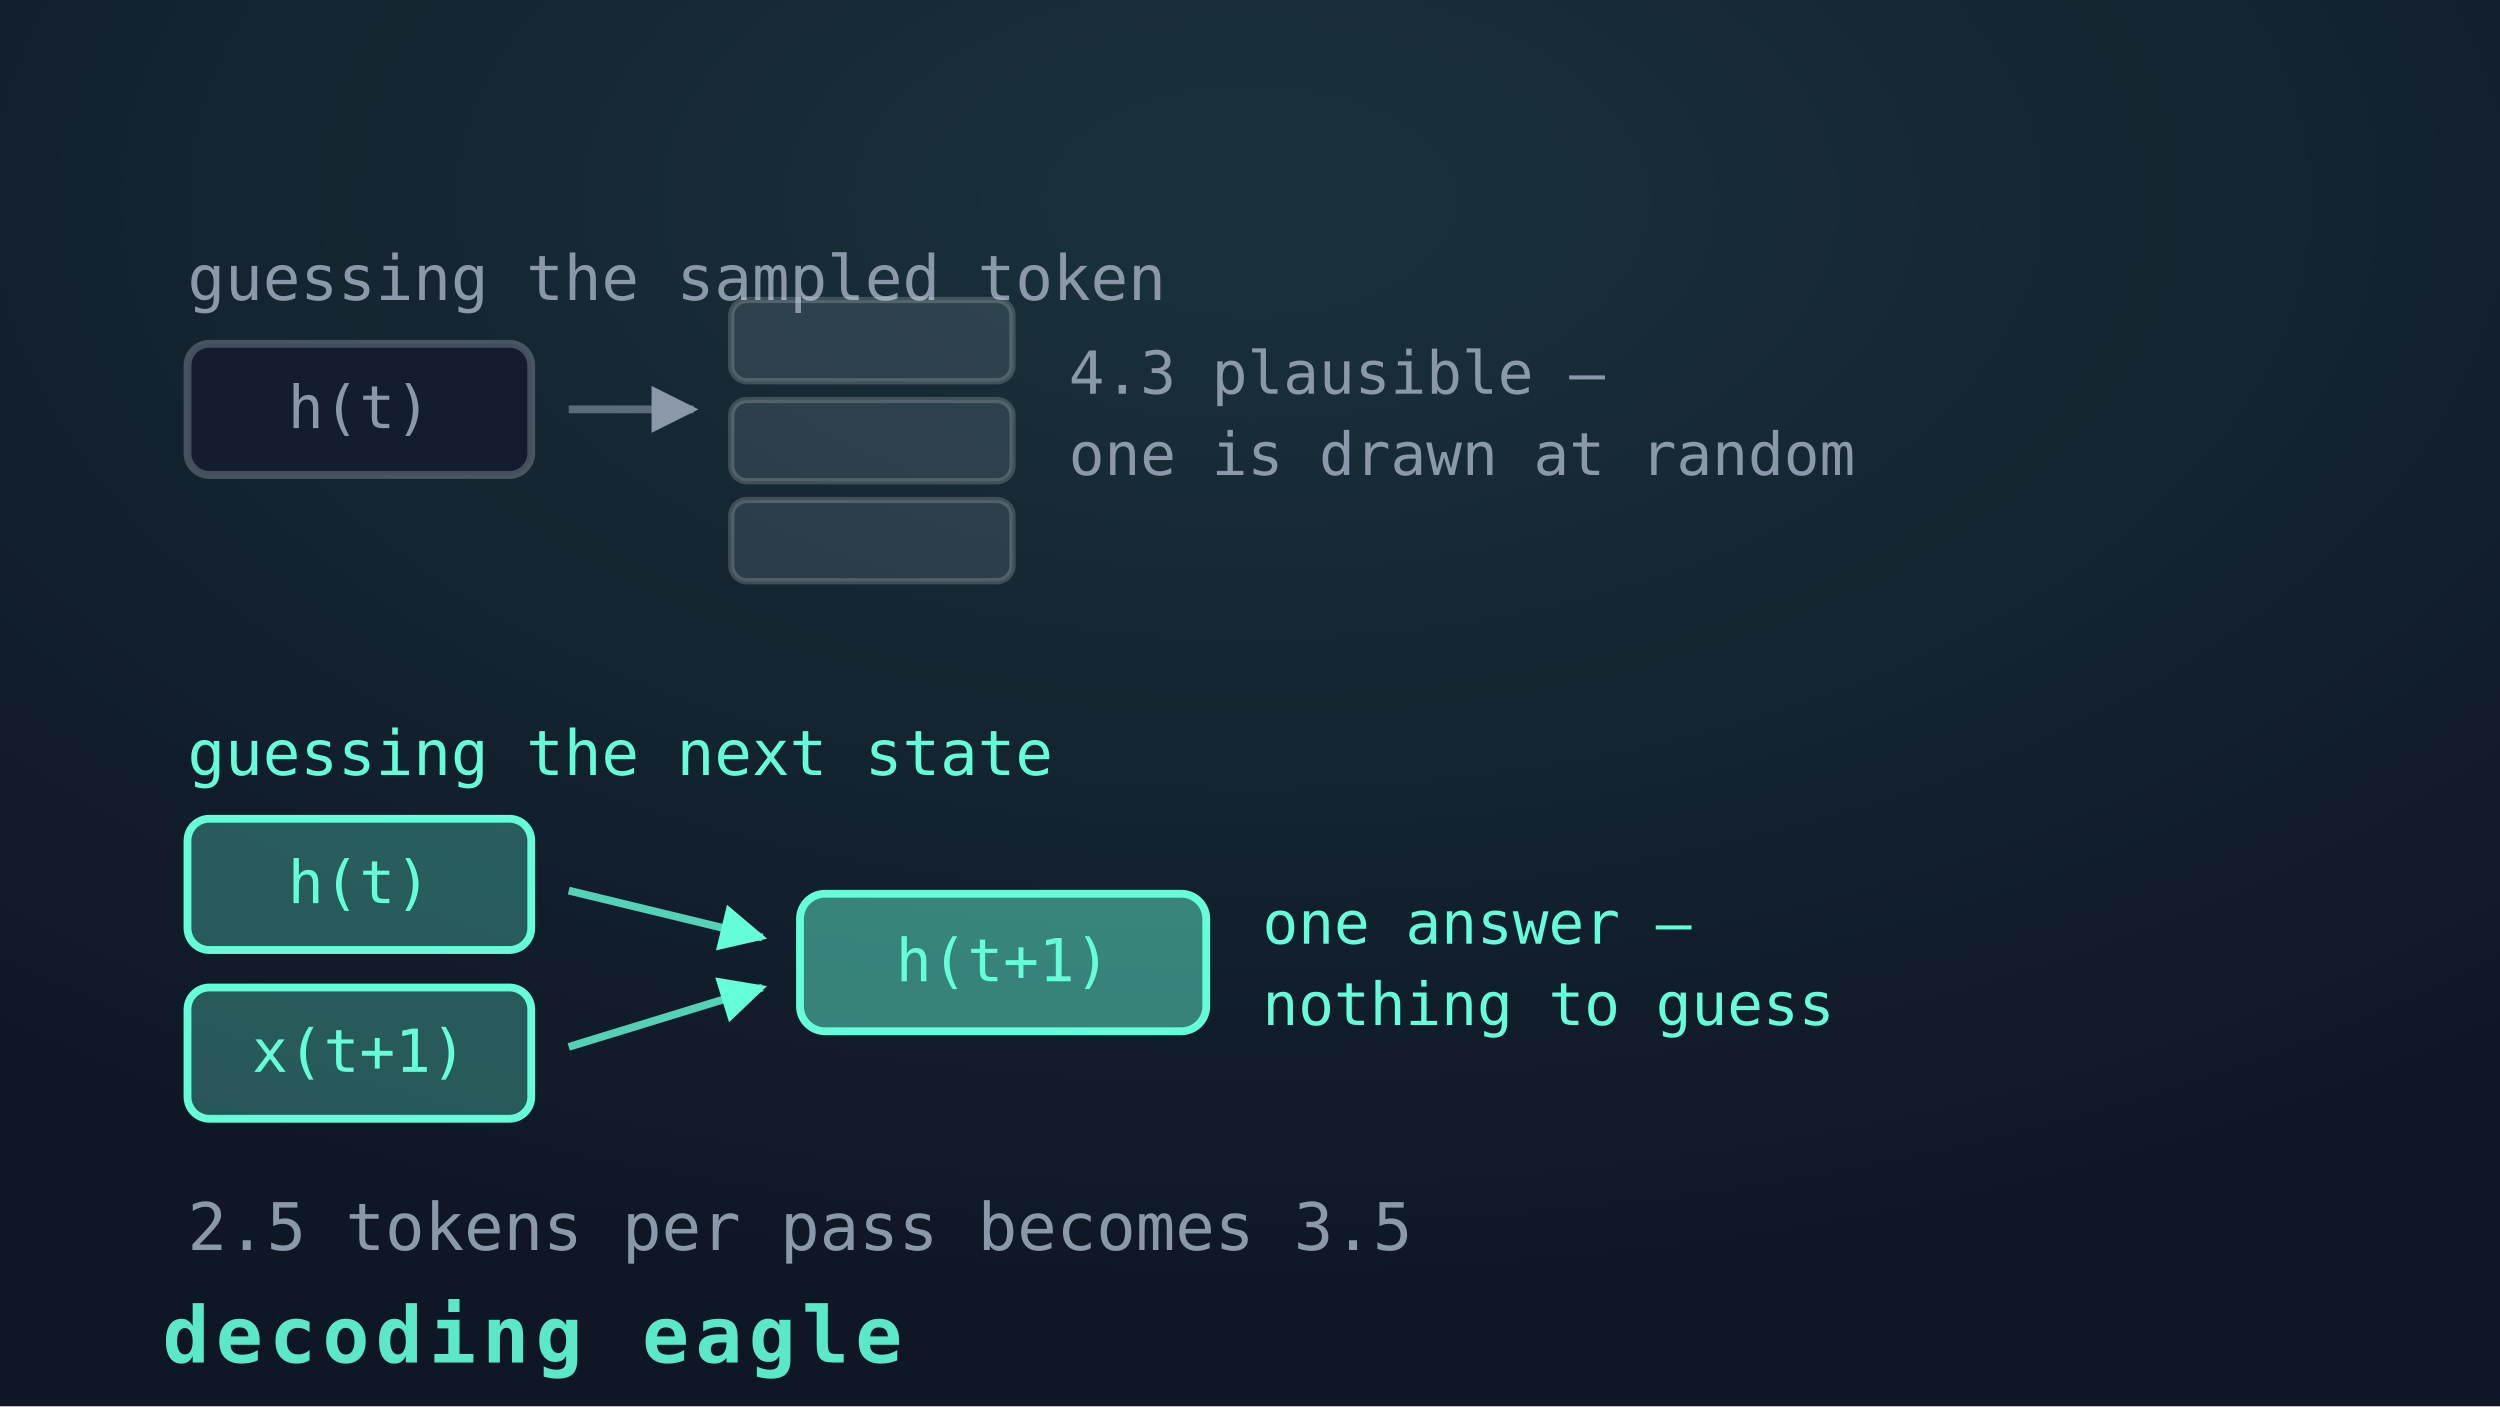
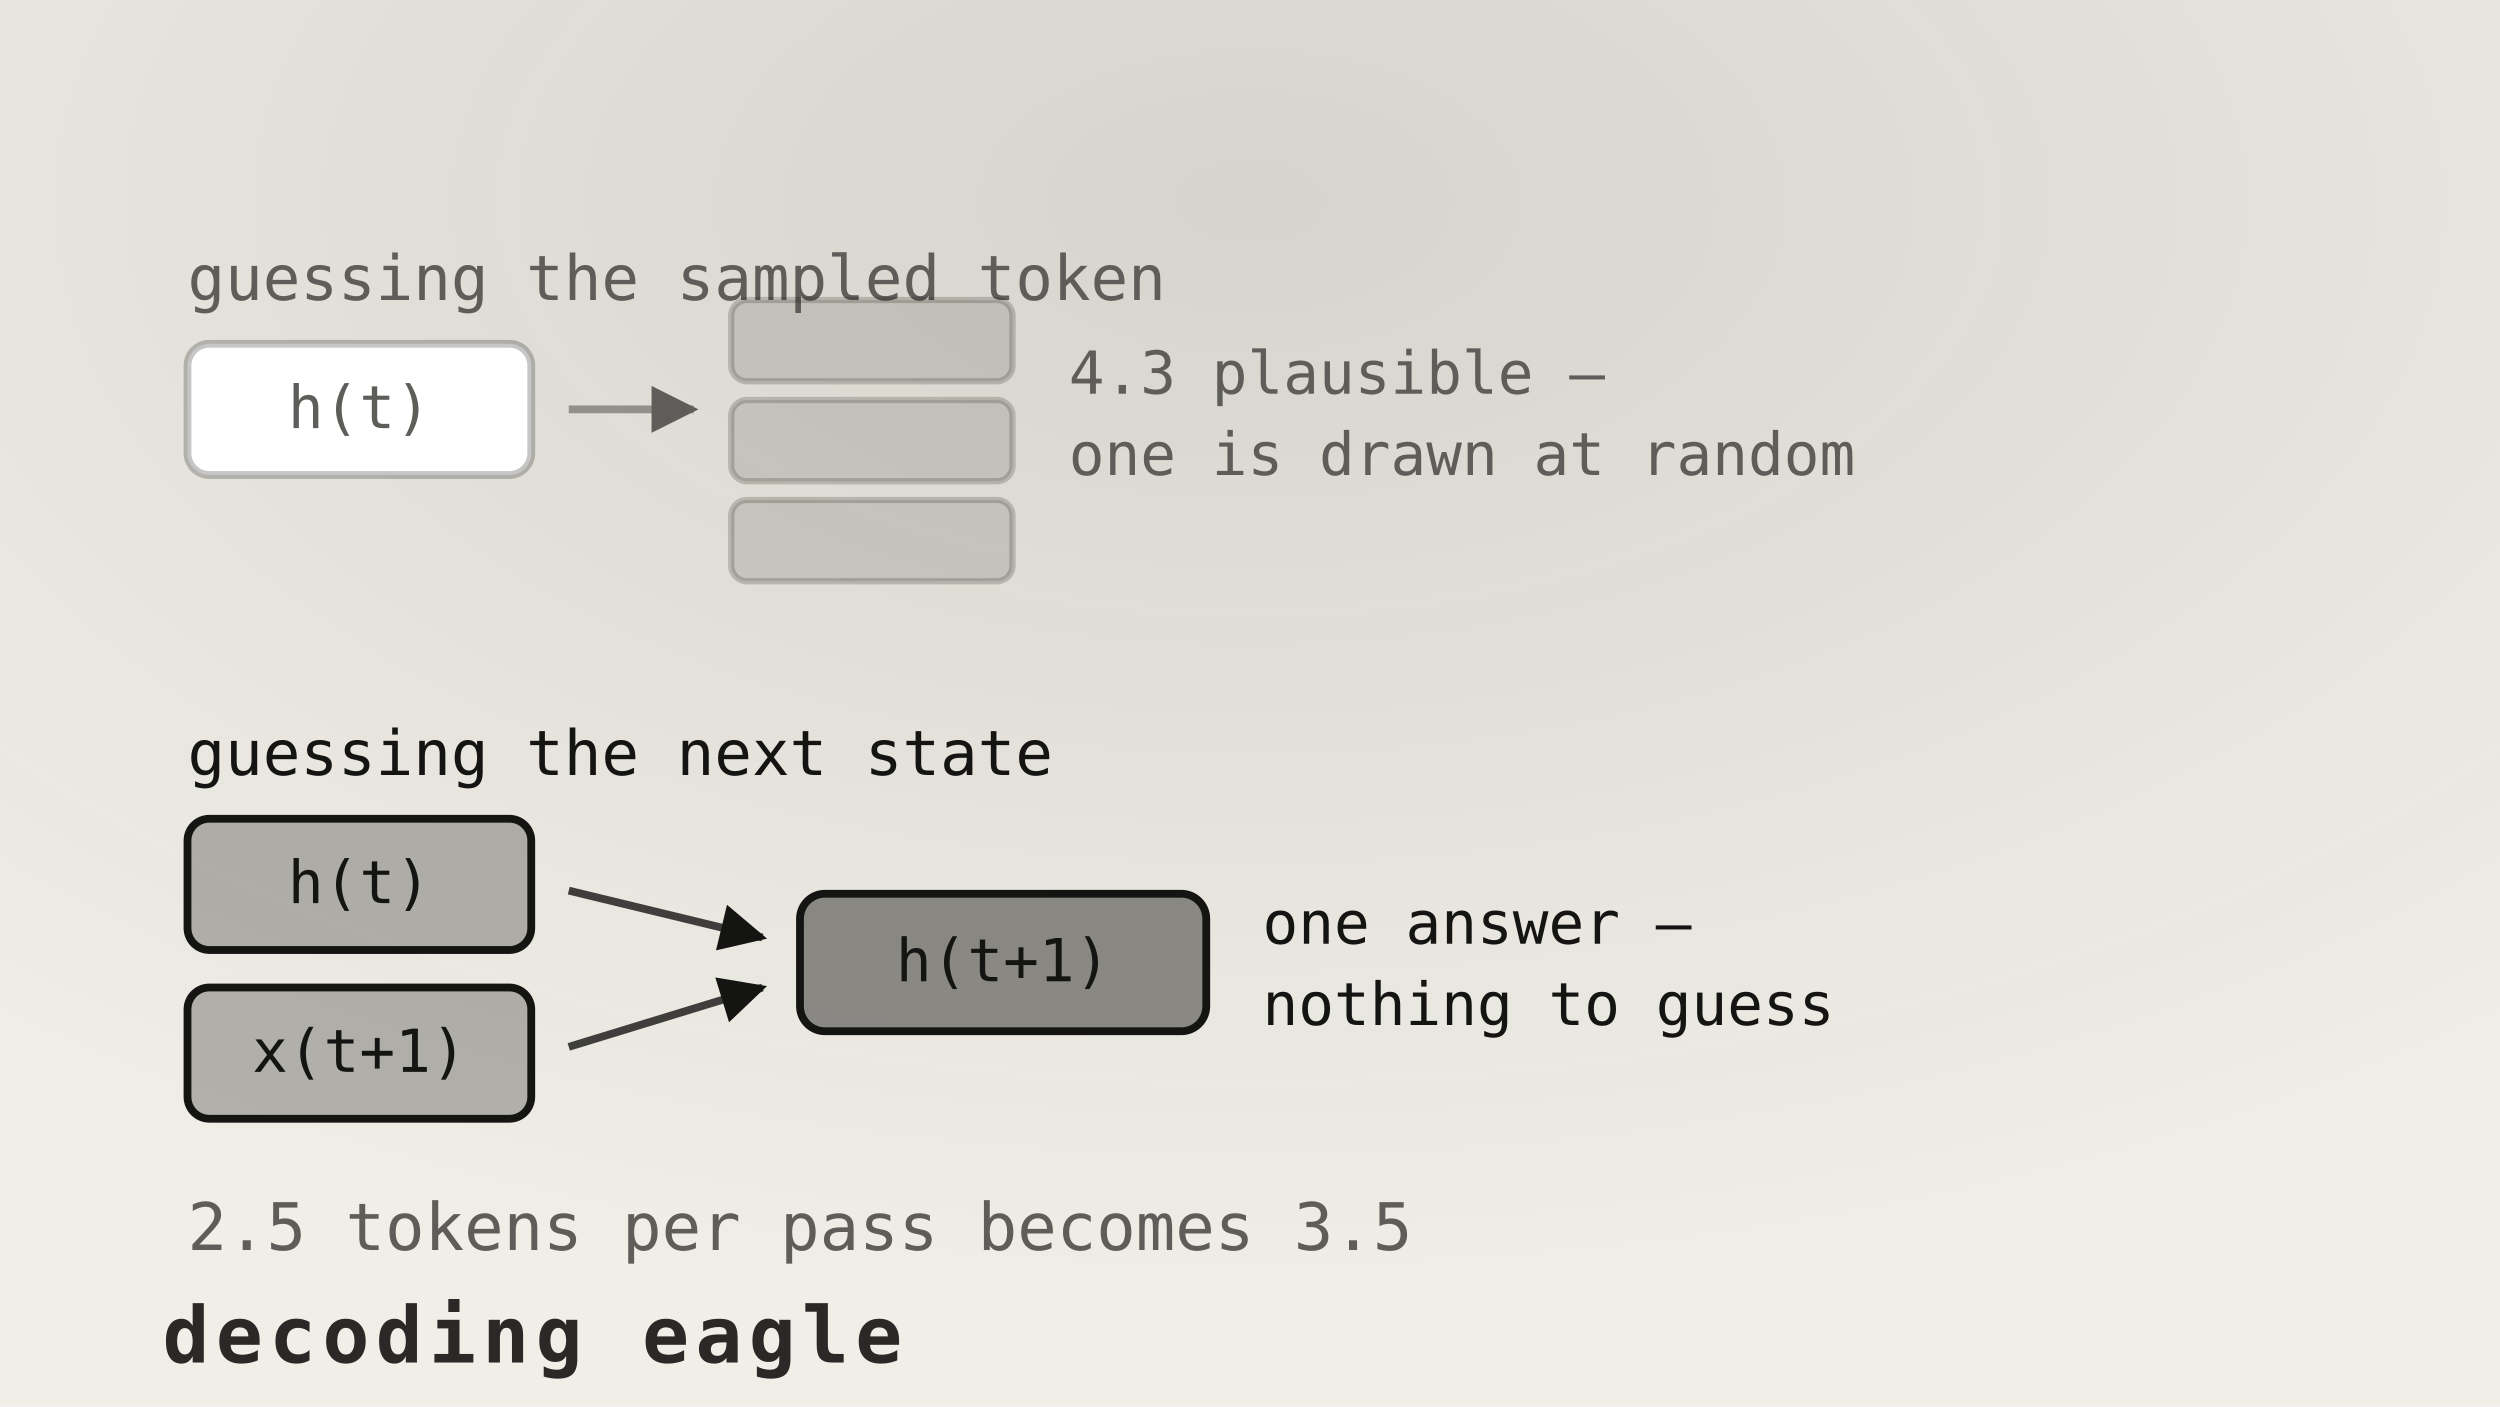
<svg xmlns="http://www.w3.org/2000/svg" viewBox="0 0 800 450" width="800" height="450" role="img" aria-label="EAGLE: a drafter taking the previous hidden state and the sampled token and predicting the next hidden state.">
  <defs>
    <radialGradient id="glow" cx="50%" cy="14%" r="80%">
-       <stop offset="0%" stop-color="#64FFDA" stop-opacity="0.12" />
-       <stop offset="100%" stop-color="#64FFDA" stop-opacity="0" />
+       <stop offset="0%" stop-color="#141413" stop-opacity="0.12" />
+       <stop offset="100%" stop-color="#141413" stop-opacity="0" />
    </radialGradient>
    <marker id="a" viewBox="0 0 10 10" refX="9" refY="5" markerWidth="6" markerHeight="6" orient="auto-start-reverse">
-       <path d="M0 0 L10 5 L0 10 z" fill="#64FFDA" />
+       <path d="M0 0 L10 5 L0 10 z" fill="#141413" />
    </marker>
    <marker id="b" viewBox="0 0 10 10" refX="9" refY="5" markerWidth="6" markerHeight="6" orient="auto-start-reverse">
-       <path d="M0 0 L10 5 L0 10 z" fill="#8B98A9" />
+       <path d="M0 0 L10 5 L0 10 z" fill="#5E5D59" />
    </marker>
  </defs>
-   <rect width="800" height="450" fill="#0F1626" />
+   <rect width="800" height="450" fill="#F0EEE6" />
  <rect width="800" height="450" fill="url(#glow)" />
-   <text x="60" y="96" font-family="ui-monospace, SFMono-Regular, Menlo, Consolas, monospace" font-size="20" fill="#8B98A9">guessing the sampled token</text>
-   <rect x="60" y="110" width="110" height="42" rx="7" fill="#141C30" stroke="rgba(230,237,243,0.24)" stroke-width="2.5" />
-   <text x="115" y="137" font-family="ui-monospace, SFMono-Regular, Menlo, Consolas, monospace" font-size="19" fill="#8B98A9" text-anchor="middle">h(t)</text>
-   <path d="M182 131 H222" stroke="#8B98A9" stroke-opacity="0.6" stroke-width="2.5" marker-end="url(#b)" />
-   <g fill="#8B98A9" fill-opacity="0.2" stroke="rgba(230,237,243,0.2)" stroke-width="2">
+   <text x="60" y="96" font-family="ui-monospace, SFMono-Regular, Menlo, Consolas, monospace" font-size="20" fill="#5E5D59">guessing the sampled token</text>
+   <rect x="60" y="110" width="110" height="42" rx="7" fill="#FFFFFF" stroke="rgba(20,20,19,0.24)" stroke-width="2.5" />
+   <text x="115" y="137" font-family="ui-monospace, SFMono-Regular, Menlo, Consolas, monospace" font-size="19" fill="#5E5D59" text-anchor="middle">h(t)</text>
+   <path d="M182 131 H222" stroke="#5E5D59" stroke-opacity="0.6" stroke-width="2.5" marker-end="url(#b)" />
+   <g fill="#5E5D59" fill-opacity="0.2" stroke="rgba(20,20,19,0.2)" stroke-width="2">
    <rect x="234" y="96" width="90" height="26" rx="5" />
    <rect x="234" y="128" width="90" height="26" rx="5" />
    <rect x="234" y="160" width="90" height="26" rx="5" />
  </g>
-   <text x="342" y="126" font-family="ui-monospace, SFMono-Regular, Menlo, Consolas, monospace" font-size="19" fill="#8B98A9">4.3 plausible —</text>
-   <text x="342" y="152" font-family="ui-monospace, SFMono-Regular, Menlo, Consolas, monospace" font-size="19" fill="#8B98A9">one is drawn at random</text>
-   <text x="60" y="248" font-family="ui-monospace, SFMono-Regular, Menlo, Consolas, monospace" font-size="20" fill="#64FFDA">guessing the next state</text>
-   <rect x="60" y="262" width="110" height="42" rx="7" fill="#64FFDA" fill-opacity="0.28" stroke="#64FFDA" stroke-width="2.5" />
-   <text x="115" y="289" font-family="ui-monospace, SFMono-Regular, Menlo, Consolas, monospace" font-size="19" fill="#64FFDA" text-anchor="middle">h(t)</text>
-   <rect x="60" y="316" width="110" height="42" rx="7" fill="#64FFDA" fill-opacity="0.28" stroke="#64FFDA" stroke-width="2.5" />
-   <text x="115" y="343" font-family="ui-monospace, SFMono-Regular, Menlo, Consolas, monospace" font-size="19" fill="#64FFDA" text-anchor="middle">x(t+1)</text>
-   <path d="M182 285 L244 300" stroke="#64FFDA" stroke-opacity="0.8" stroke-width="2.5" marker-end="url(#a)" />
-   <path d="M182 335 L244 316" stroke="#64FFDA" stroke-opacity="0.8" stroke-width="2.5" marker-end="url(#a)" />
-   <rect x="256" y="286" width="130" height="44" rx="8" fill="#64FFDA" fill-opacity="0.45" stroke="#64FFDA" stroke-width="2.5" />
-   <text x="321" y="314" font-family="ui-monospace, SFMono-Regular, Menlo, Consolas, monospace" font-size="19" fill="#64FFDA" text-anchor="middle">h(t+1)</text>
-   <text x="404" y="302" font-family="ui-monospace, SFMono-Regular, Menlo, Consolas, monospace" font-size="19" fill="#64FFDA">one answer —</text>
-   <text x="404" y="328" font-family="ui-monospace, SFMono-Regular, Menlo, Consolas, monospace" font-size="19" fill="#64FFDA">nothing to guess</text>
-   <text x="60" y="400" font-family="ui-monospace, SFMono-Regular, Menlo, Consolas, monospace" font-size="21" fill="#8B98A9">2.5 tokens per pass becomes 3.5</text>
-   <text x="52" y="436" font-family="ui-monospace, SFMono-Regular, Menlo, Consolas, monospace" font-size="25" font-weight="600" letter-spacing="2" fill="#64FFDA" fill-opacity="0.9">decoding eagle</text>
+   <text x="342" y="126" font-family="ui-monospace, SFMono-Regular, Menlo, Consolas, monospace" font-size="19" fill="#5E5D59">4.3 plausible —</text>
+   <text x="342" y="152" font-family="ui-monospace, SFMono-Regular, Menlo, Consolas, monospace" font-size="19" fill="#5E5D59">one is drawn at random</text>
+   <text x="60" y="248" font-family="ui-monospace, SFMono-Regular, Menlo, Consolas, monospace" font-size="20" fill="#141413">guessing the next state</text>
+   <rect x="60" y="262" width="110" height="42" rx="7" fill="#141413" fill-opacity="0.28" stroke="#141413" stroke-width="2.5" />
+   <text x="115" y="289" font-family="ui-monospace, SFMono-Regular, Menlo, Consolas, monospace" font-size="19" fill="#141413" text-anchor="middle">h(t)</text>
+   <rect x="60" y="316" width="110" height="42" rx="7" fill="#141413" fill-opacity="0.28" stroke="#141413" stroke-width="2.5" />
+   <text x="115" y="343" font-family="ui-monospace, SFMono-Regular, Menlo, Consolas, monospace" font-size="19" fill="#141413" text-anchor="middle">x(t+1)</text>
+   <path d="M182 285 L244 300" stroke="#141413" stroke-opacity="0.8" stroke-width="2.5" marker-end="url(#a)" />
+   <path d="M182 335 L244 316" stroke="#141413" stroke-opacity="0.8" stroke-width="2.5" marker-end="url(#a)" />
+   <rect x="256" y="286" width="130" height="44" rx="8" fill="#141413" fill-opacity="0.45" stroke="#141413" stroke-width="2.5" />
+   <text x="321" y="314" font-family="ui-monospace, SFMono-Regular, Menlo, Consolas, monospace" font-size="19" fill="#141413" text-anchor="middle">h(t+1)</text>
+   <text x="404" y="302" font-family="ui-monospace, SFMono-Regular, Menlo, Consolas, monospace" font-size="19" fill="#141413">one answer —</text>
+   <text x="404" y="328" font-family="ui-monospace, SFMono-Regular, Menlo, Consolas, monospace" font-size="19" fill="#141413">nothing to guess</text>
+   <text x="60" y="400" font-family="ui-monospace, SFMono-Regular, Menlo, Consolas, monospace" font-size="21" fill="#5E5D59">2.5 tokens per pass becomes 3.5</text>
+   <text x="52" y="436" font-family="ui-monospace, SFMono-Regular, Menlo, Consolas, monospace" font-size="25" font-weight="600" letter-spacing="2" fill="#141413" fill-opacity="0.9">decoding eagle</text>
</svg>
